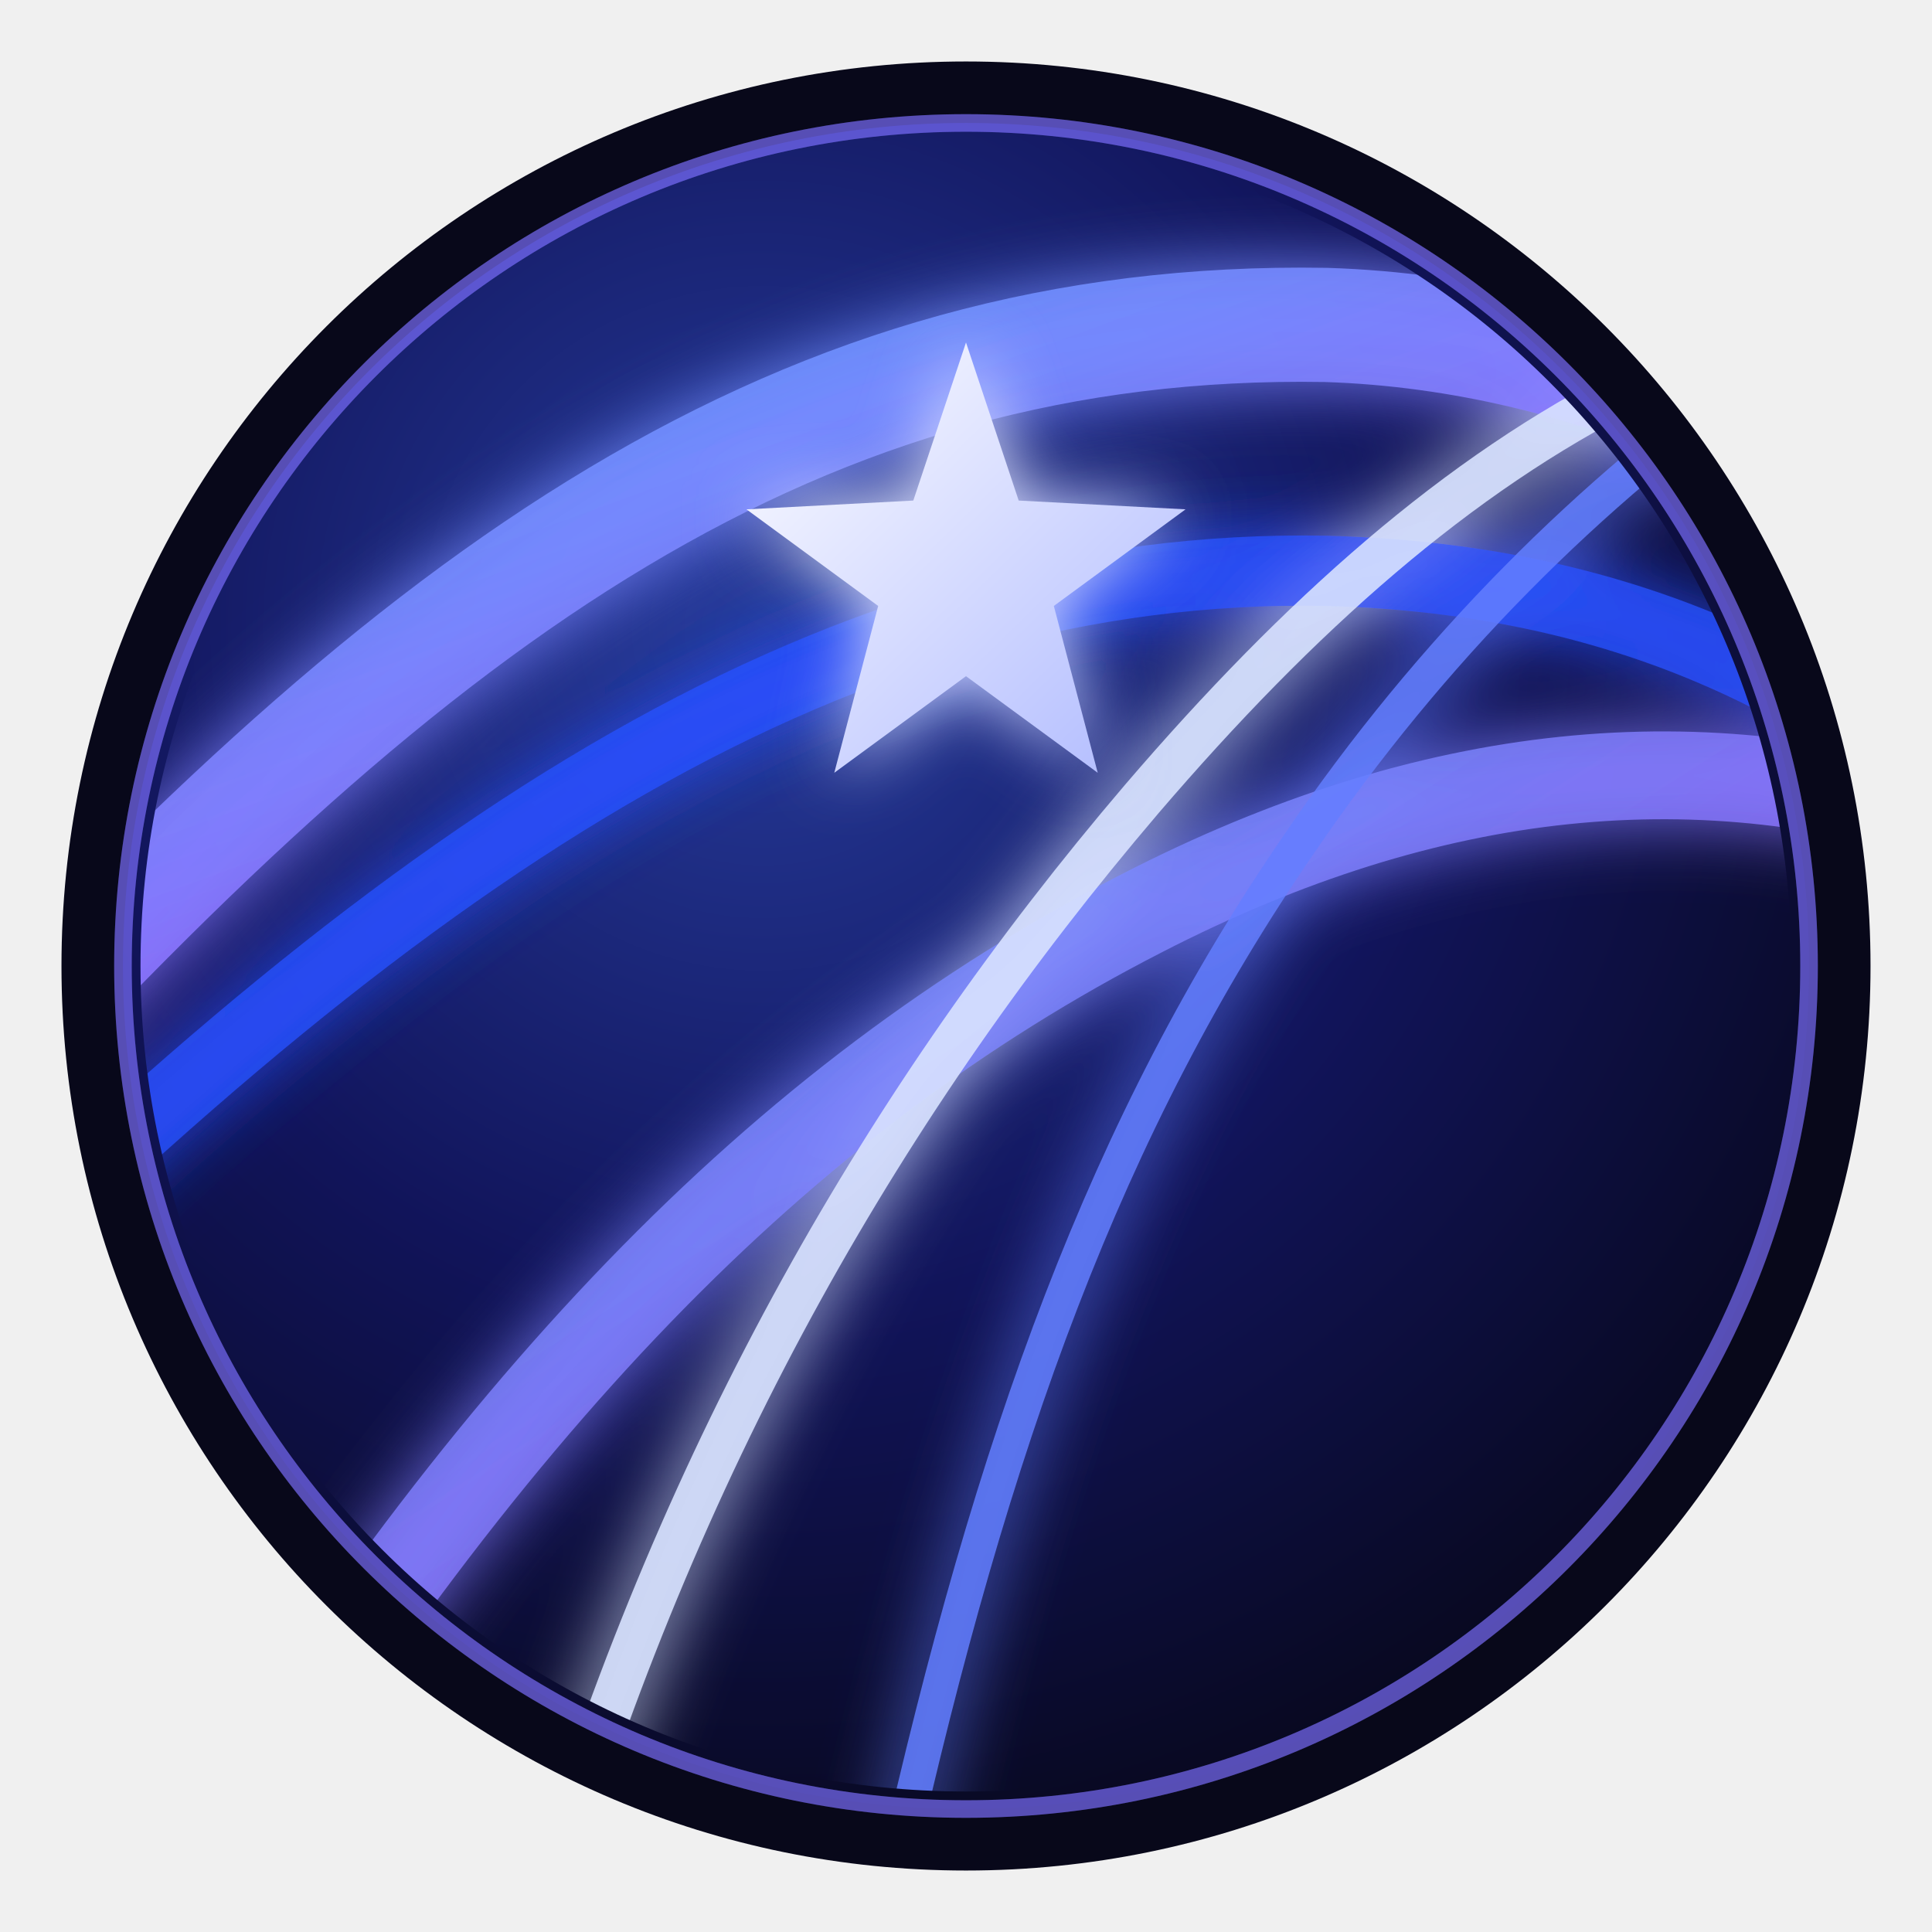
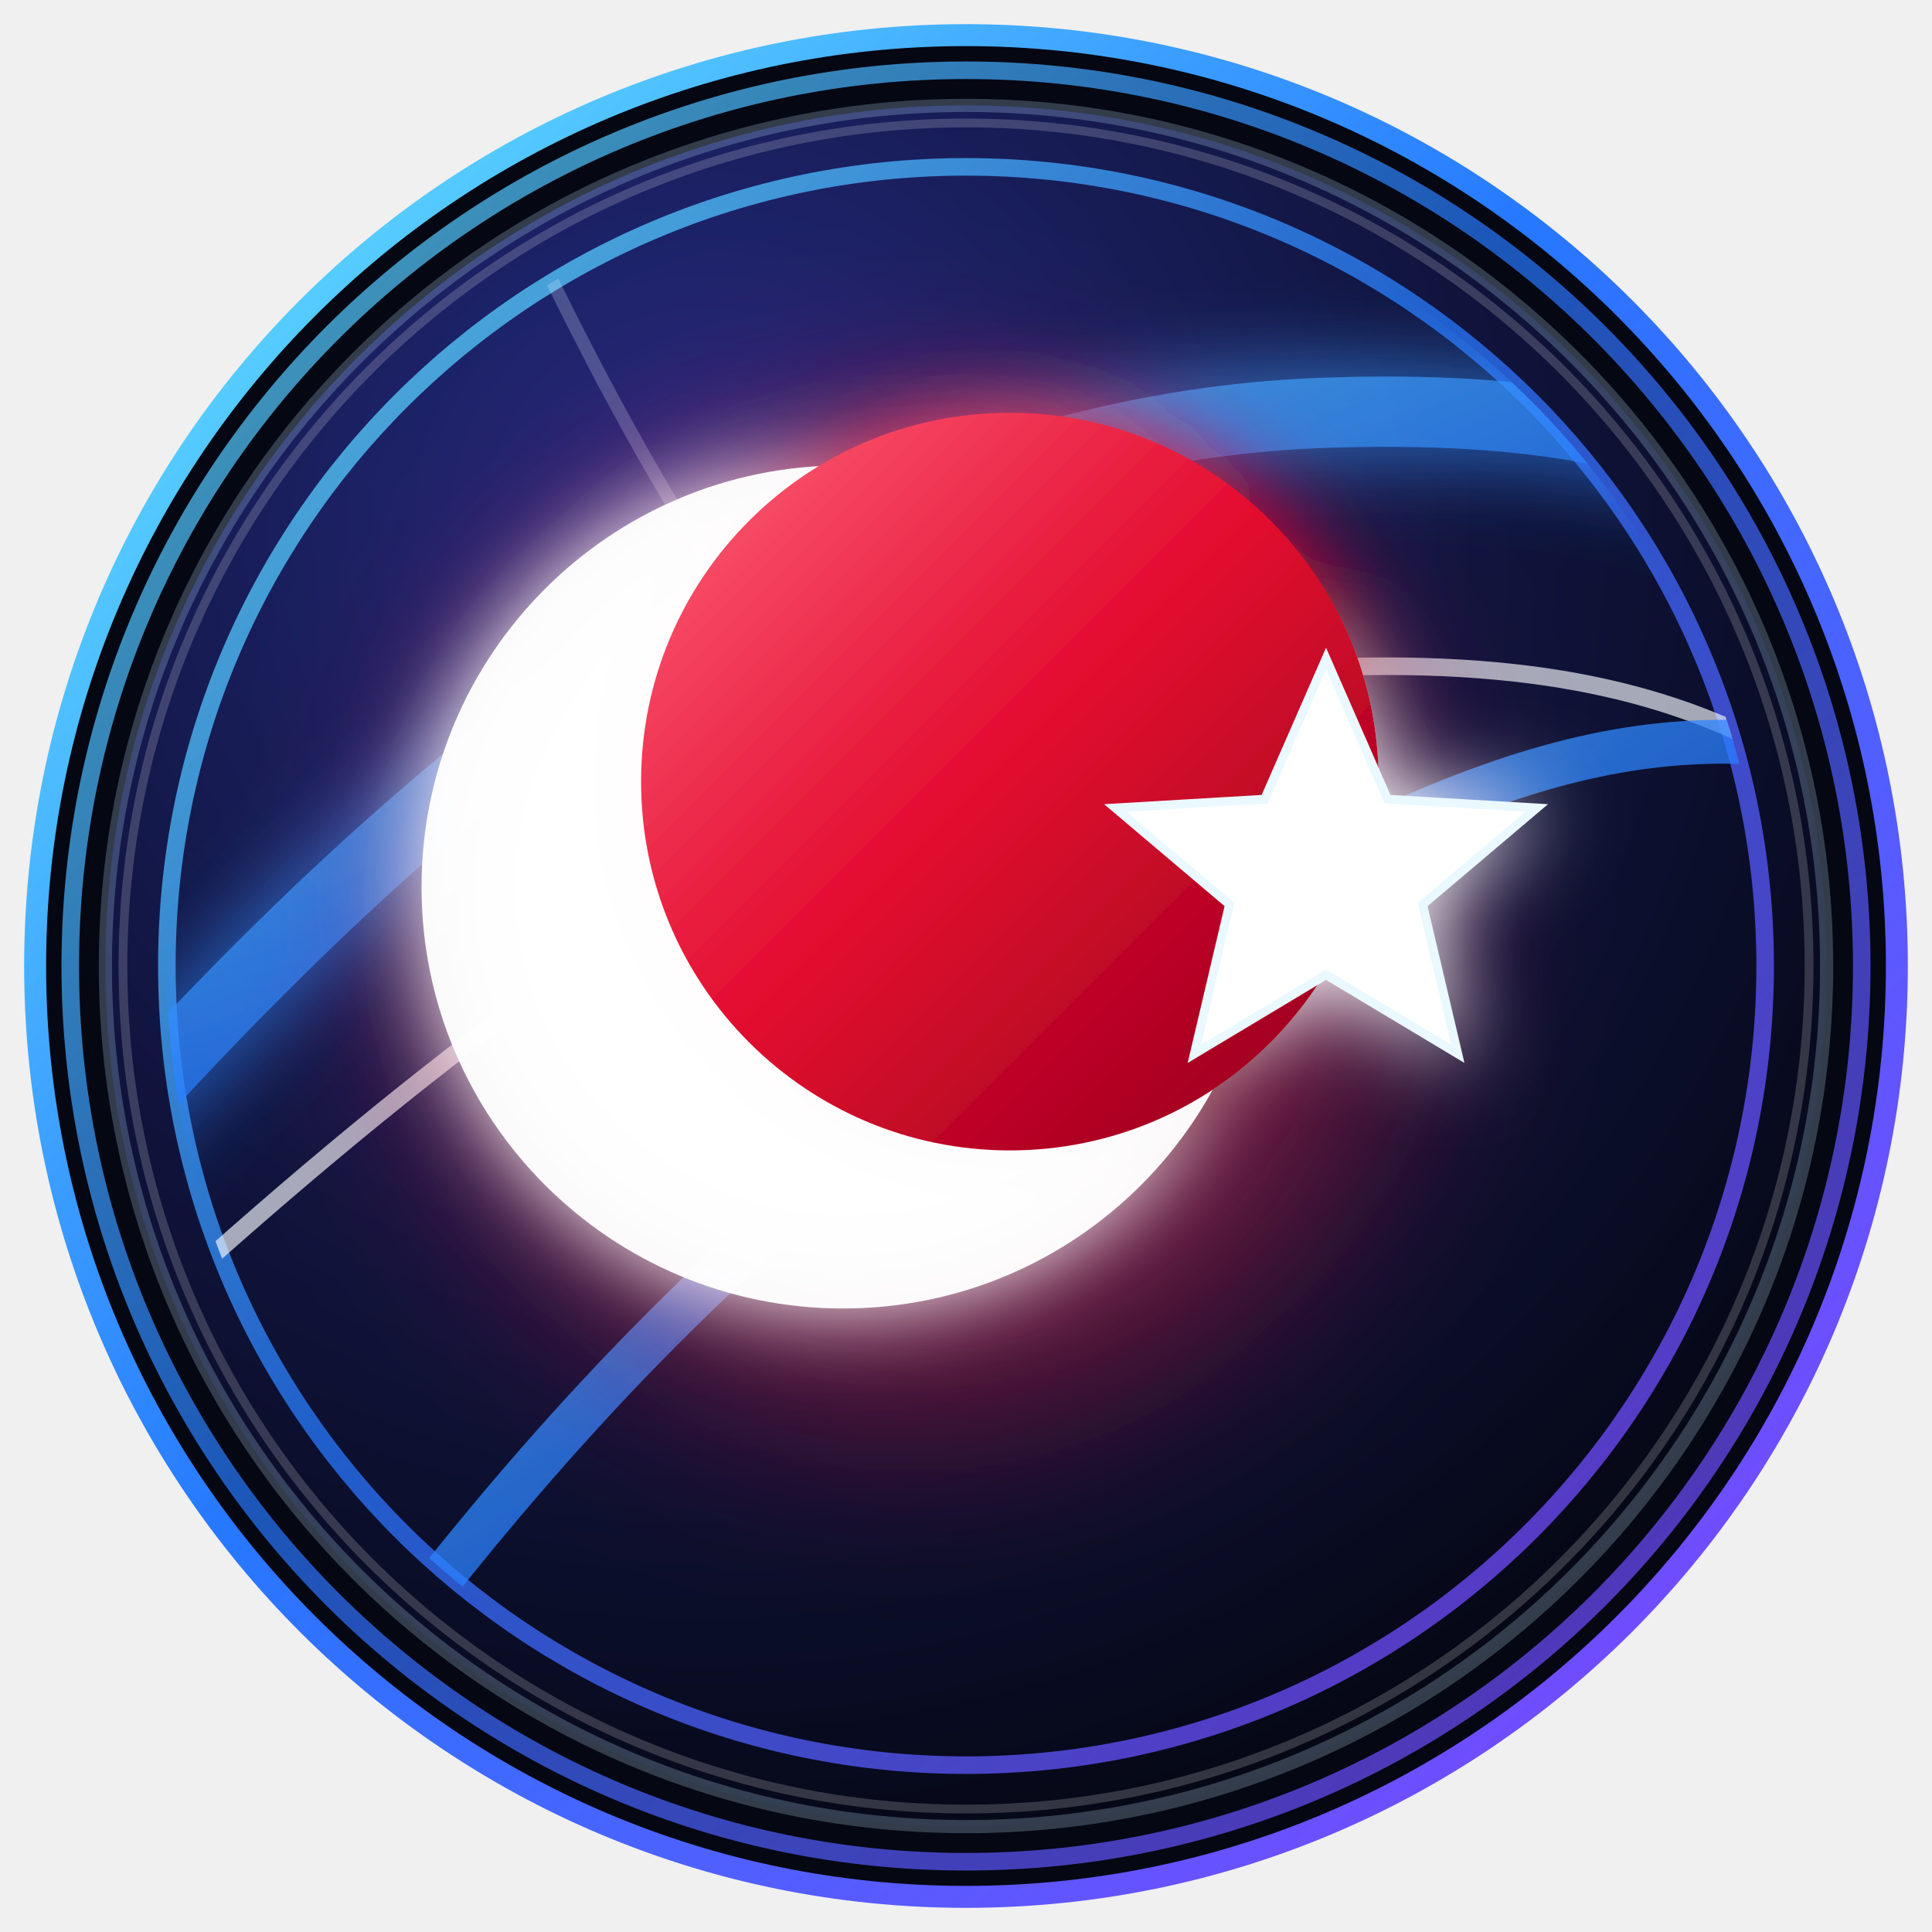
<svg xmlns="http://www.w3.org/2000/svg" viewBox="0 0 220 220" role="img" aria-labelledby="title desc">
  <defs>
-     <radialGradient id="bg" cx="38%" cy="30%" r="78%">
-       <stop offset="0" stop-color="#263b9b" />
-       <stop offset="0.52" stop-color="#11145a" />
-       <stop offset="1" stop-color="#070718" />
+     <radialGradient id="bg" cx="35%" cy="25%" r="80%">
+       <stop offset="0" stop-color="#242b82" />
+       <stop offset=".56" stop-color="#10143d" />
+       <stop offset="1" stop-color="#050713" />
    </radialGradient>
-     <linearGradient id="arc" x1="0" y1="0" x2="1" y2="1">
-       <stop offset="0" stop-color="#58a8ff" />
-       <stop offset="0.5" stop-color="#8d72ff" />
-       <stop offset="1" stop-color="#d8d5ff" />
+     <linearGradient id="red" x1="0" y1="0" x2="1" y2="1">
+       <stop offset="0" stop-color="#ff647c" />
+       <stop offset=".48" stop-color="#e30b2f" />
+       <stop offset="1" stop-color="#8d001b" />
    </linearGradient>
-     <linearGradient id="star" x1="0" y1="0" x2="1" y2="1">
-       <stop offset="0" stop-color="#ffffff" />
-       <stop offset="1" stop-color="#aeb9ff" />
+     <linearGradient id="blue" x1="0" y1="0" x2="1" y2="1">
+       <stop offset="0" stop-color="#6cf4ff" />
+       <stop offset=".45" stop-color="#2678ff" />
+       <stop offset="1" stop-color="#8a3dff" />
    </linearGradient>
-     <filter id="glow" x="-50%" y="-50%" width="200%" height="200%">
-       <feGaussianBlur stdDeviation="4" result="b" />
+     <filter id="glow" x="-70%" y="-70%" width="240%" height="240%">
+       <feGaussianBlur stdDeviation="5" result="blur" />
      <feMerge>
-         <feMergeNode in="b" />
+         <feMergeNode in="blur" />
        <feMergeNode in="SourceGraphic" />
      </feMerge>
    </filter>
-     <clipPath id="clip">
-       <circle cx="110" cy="110" r="94" />
+     <filter id="softGlow" x="-70%" y="-70%" width="240%" height="240%">
+       <feGaussianBlur stdDeviation="10" />
+     </filter>
+     <clipPath id="disc">
+       <circle cx="110" cy="110" r="91" />
    </clipPath>
  </defs>
-   <circle cx="110" cy="110" r="103" fill="#08081a" />
-   <circle cx="110" cy="110" r="96" fill="url(#bg)" stroke="#685cff" stroke-opacity=".55" stroke-width="2" />
-   <g clip-path="url(#clip)" fill="none" stroke-linecap="round" filter="url(#glow)">
-     <path d="M-5 125 C48 67 91 36 151 37 C182 38 211 52 232 72" stroke="url(#arc)" stroke-width="13" opacity=".9" />
-     <path d="M-10 153 C48 95 96 64 151 65 C190 66 215 82 236 103" stroke="#284fff" stroke-width="8" opacity=".78" />
-     <path d="M20 218 C55 160 89 125 130 104 C163 87 194 84 224 94" stroke="url(#arc)" stroke-width="10" opacity=".82" />
-     <path d="M63 214 C78 165 101 125 130 91 C148 70 166 54 186 44" stroke="#d8e2ff" stroke-width="5" opacity=".9" />
-     <path d="M102 213 C113 164 126 128 148 96 C163 74 181 56 201 42" stroke="#647eff" stroke-width="4" opacity=".85" />
+   <circle cx="110" cy="110" r="106" fill="#050713" stroke="url(#blue)" stroke-width="2.5" />
+   <circle cx="110" cy="110" r="98" fill="url(#bg)" stroke="#c2e7ff" stroke-opacity=".24" stroke-width="1.5" />
+   <circle cx="110" cy="110" r="91" fill="none" stroke="url(#blue)" stroke-width="2" opacity=".75" />
+   <g clip-path="url(#disc)" fill="none" stroke-linecap="round">
+     <path d="M-10 155 C43 89 93 49 151 47 S213 68 241 88" stroke="url(#blue)" stroke-width="8" opacity=".8" filter="url(#glow)" />
+     <path d="M-12 177 C50 116 100 78 151 76 S214 94 240 116" stroke="#f7fbff" stroke-width="2" opacity=".65" />
+     <path d="M18 225 C60 160 94 129 137 105 S196 81 229 90" stroke="url(#blue)" stroke-width="5" opacity=".75" />
+     <path d="M44 -10 C68 47 86 80 119 109" stroke="#dceaff" stroke-width="1.5" opacity=".24" />
  </g>
-   <path d="M110 39 L116 57 L135 58 L120 69 L125 88 L110 77 L95 88 L100 69 L85 58 L104 57 Z" fill="url(#star)" filter="url(#glow)" />
-   <circle cx="110" cy="110" r="96" fill="none" stroke="#9a8cff" stroke-opacity=".28" stroke-width="2" />
+   <circle cx="104" cy="105" r="58" fill="#ff163e" opacity=".36" filter="url(#softGlow)" />
+   <g filter="url(#glow)">
+     <circle cx="96" cy="101" r="48" fill="#fff" opacity=".96" />
+     <circle cx="115" cy="89" r="42" fill="url(#red)" />
+     <path d="M151 75 L158 91 L175 92 L162 103 L166 120 L151 111 L136 120 L140 103 L127 92 L144 91 Z" fill="#fff" stroke="#eaf8ff" stroke-width="1" />
+   </g>
+   <circle cx="110" cy="110" r="96" fill="none" stroke="#fff" stroke-opacity=".18" stroke-width="1" />
+   <circle cx="110" cy="110" r="102" fill="none" stroke="url(#blue)" stroke-width="2" opacity=".7" />
</svg>
